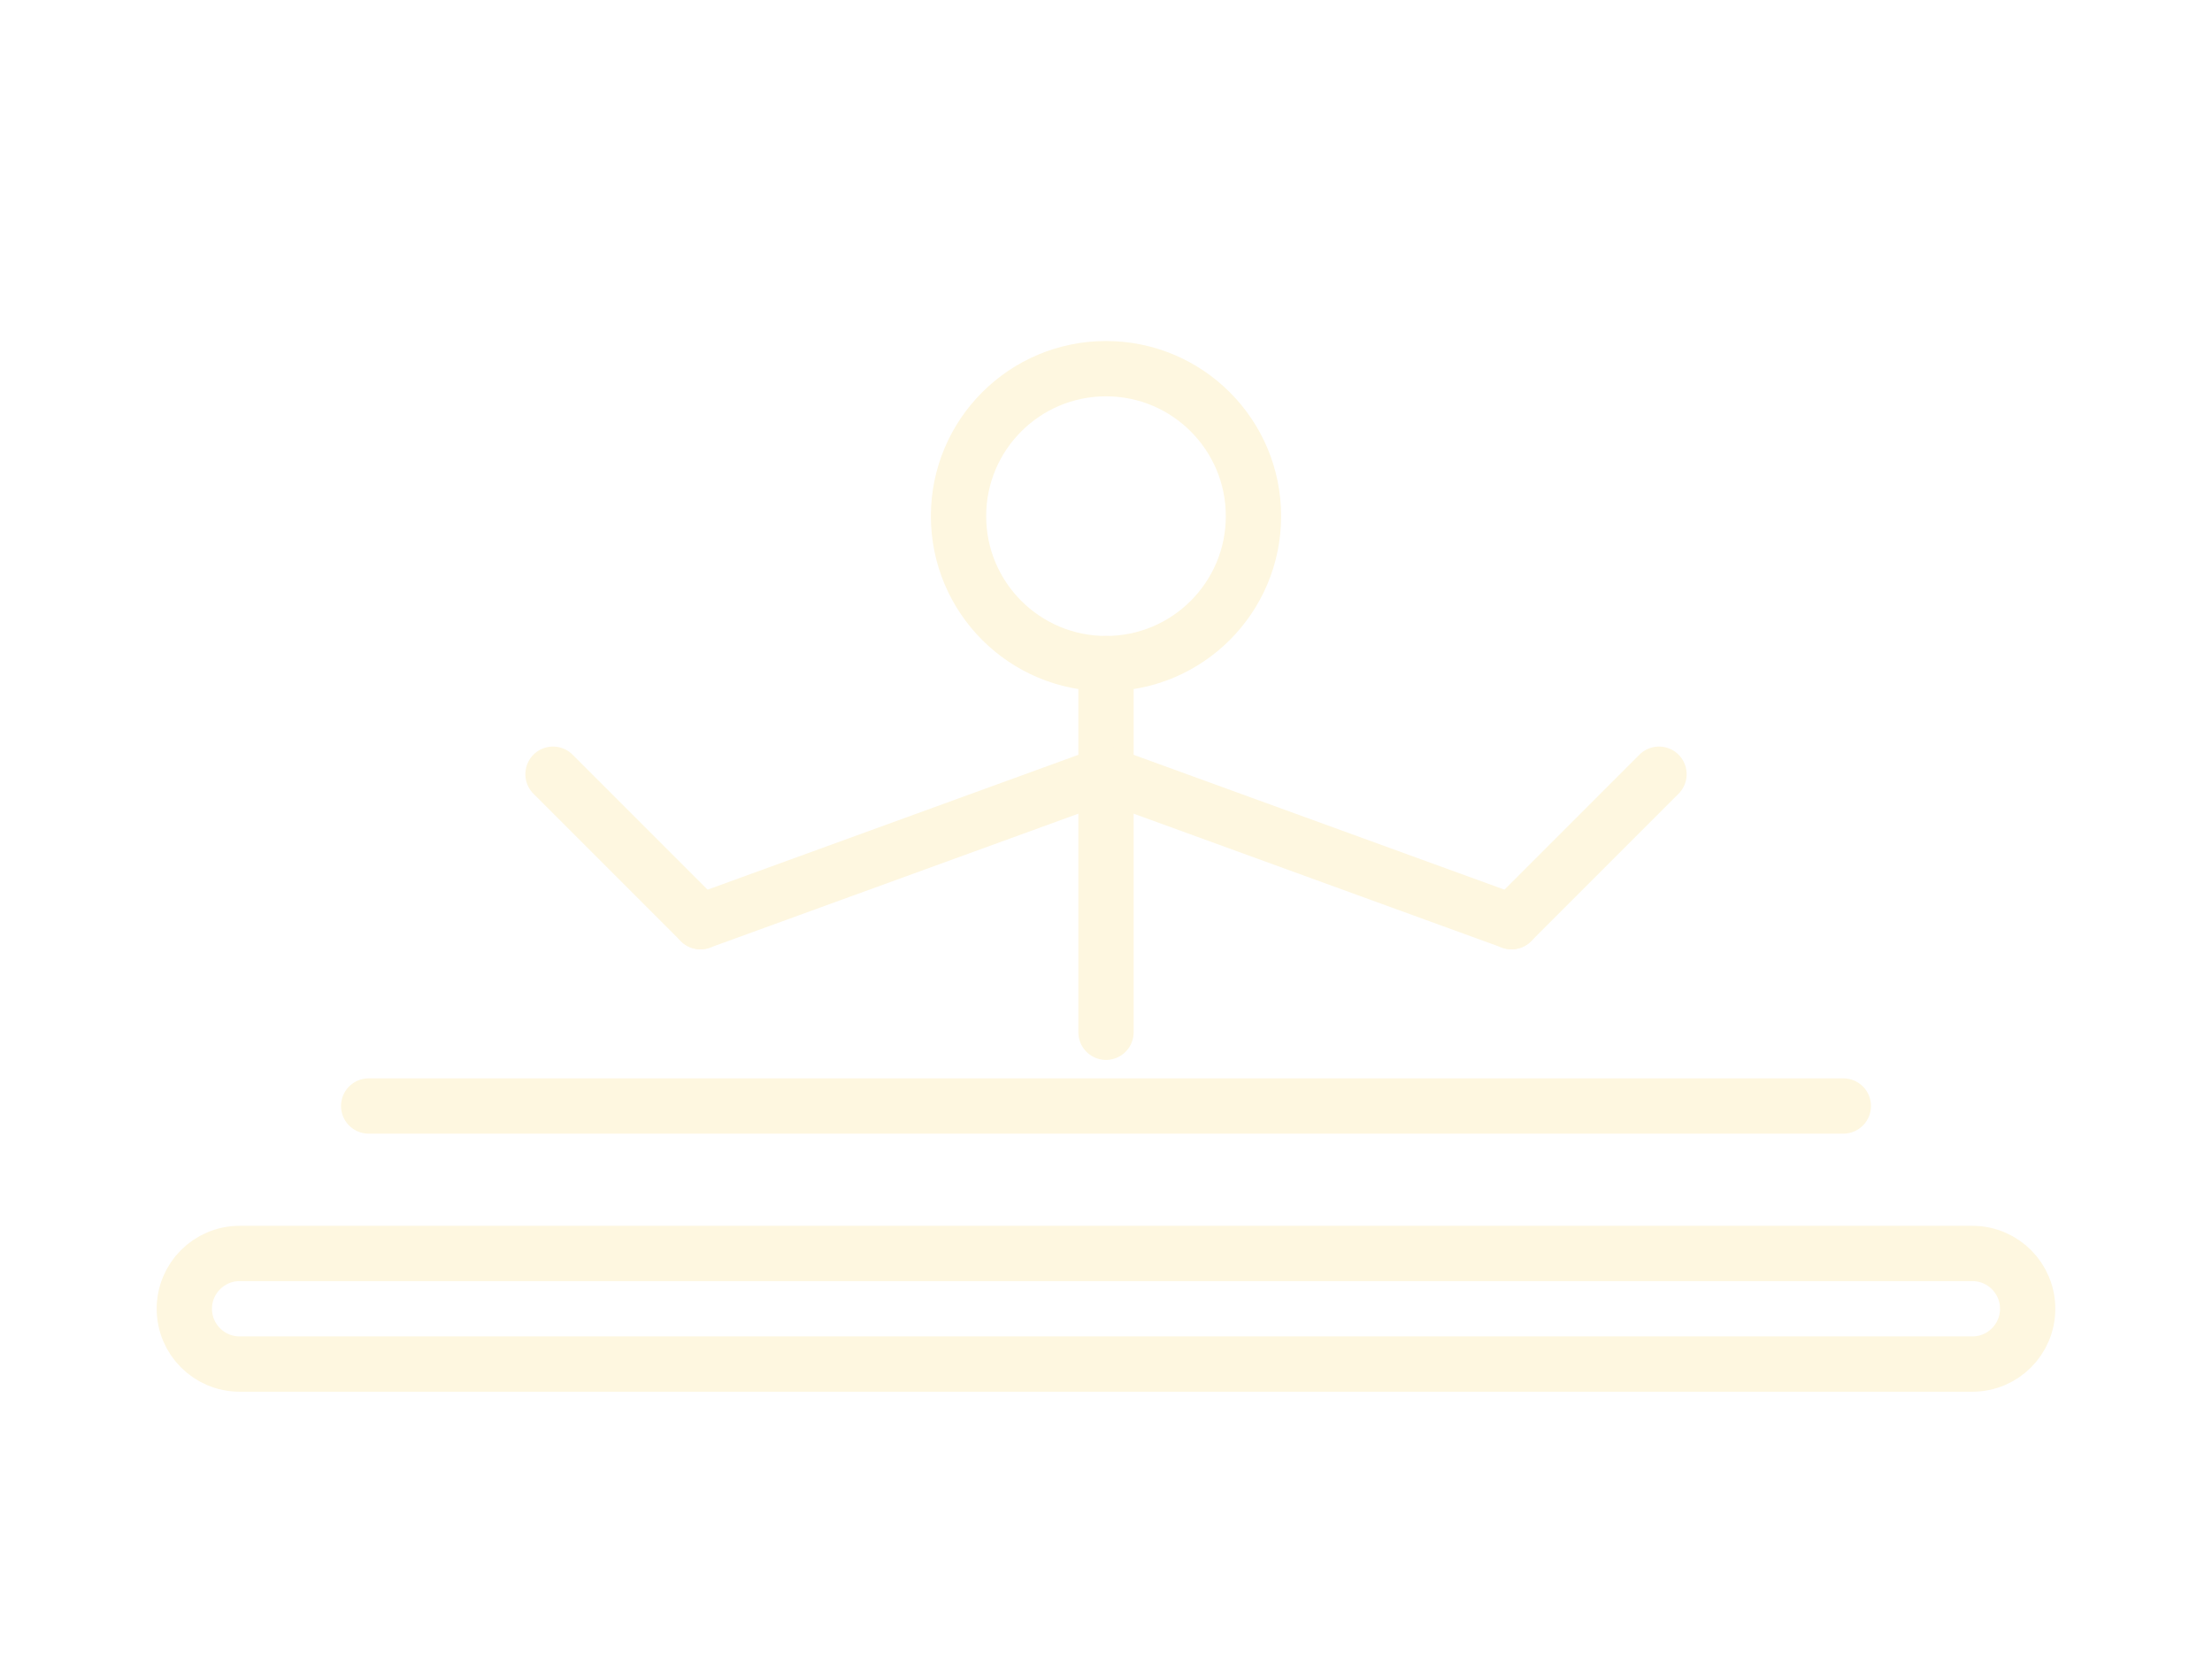
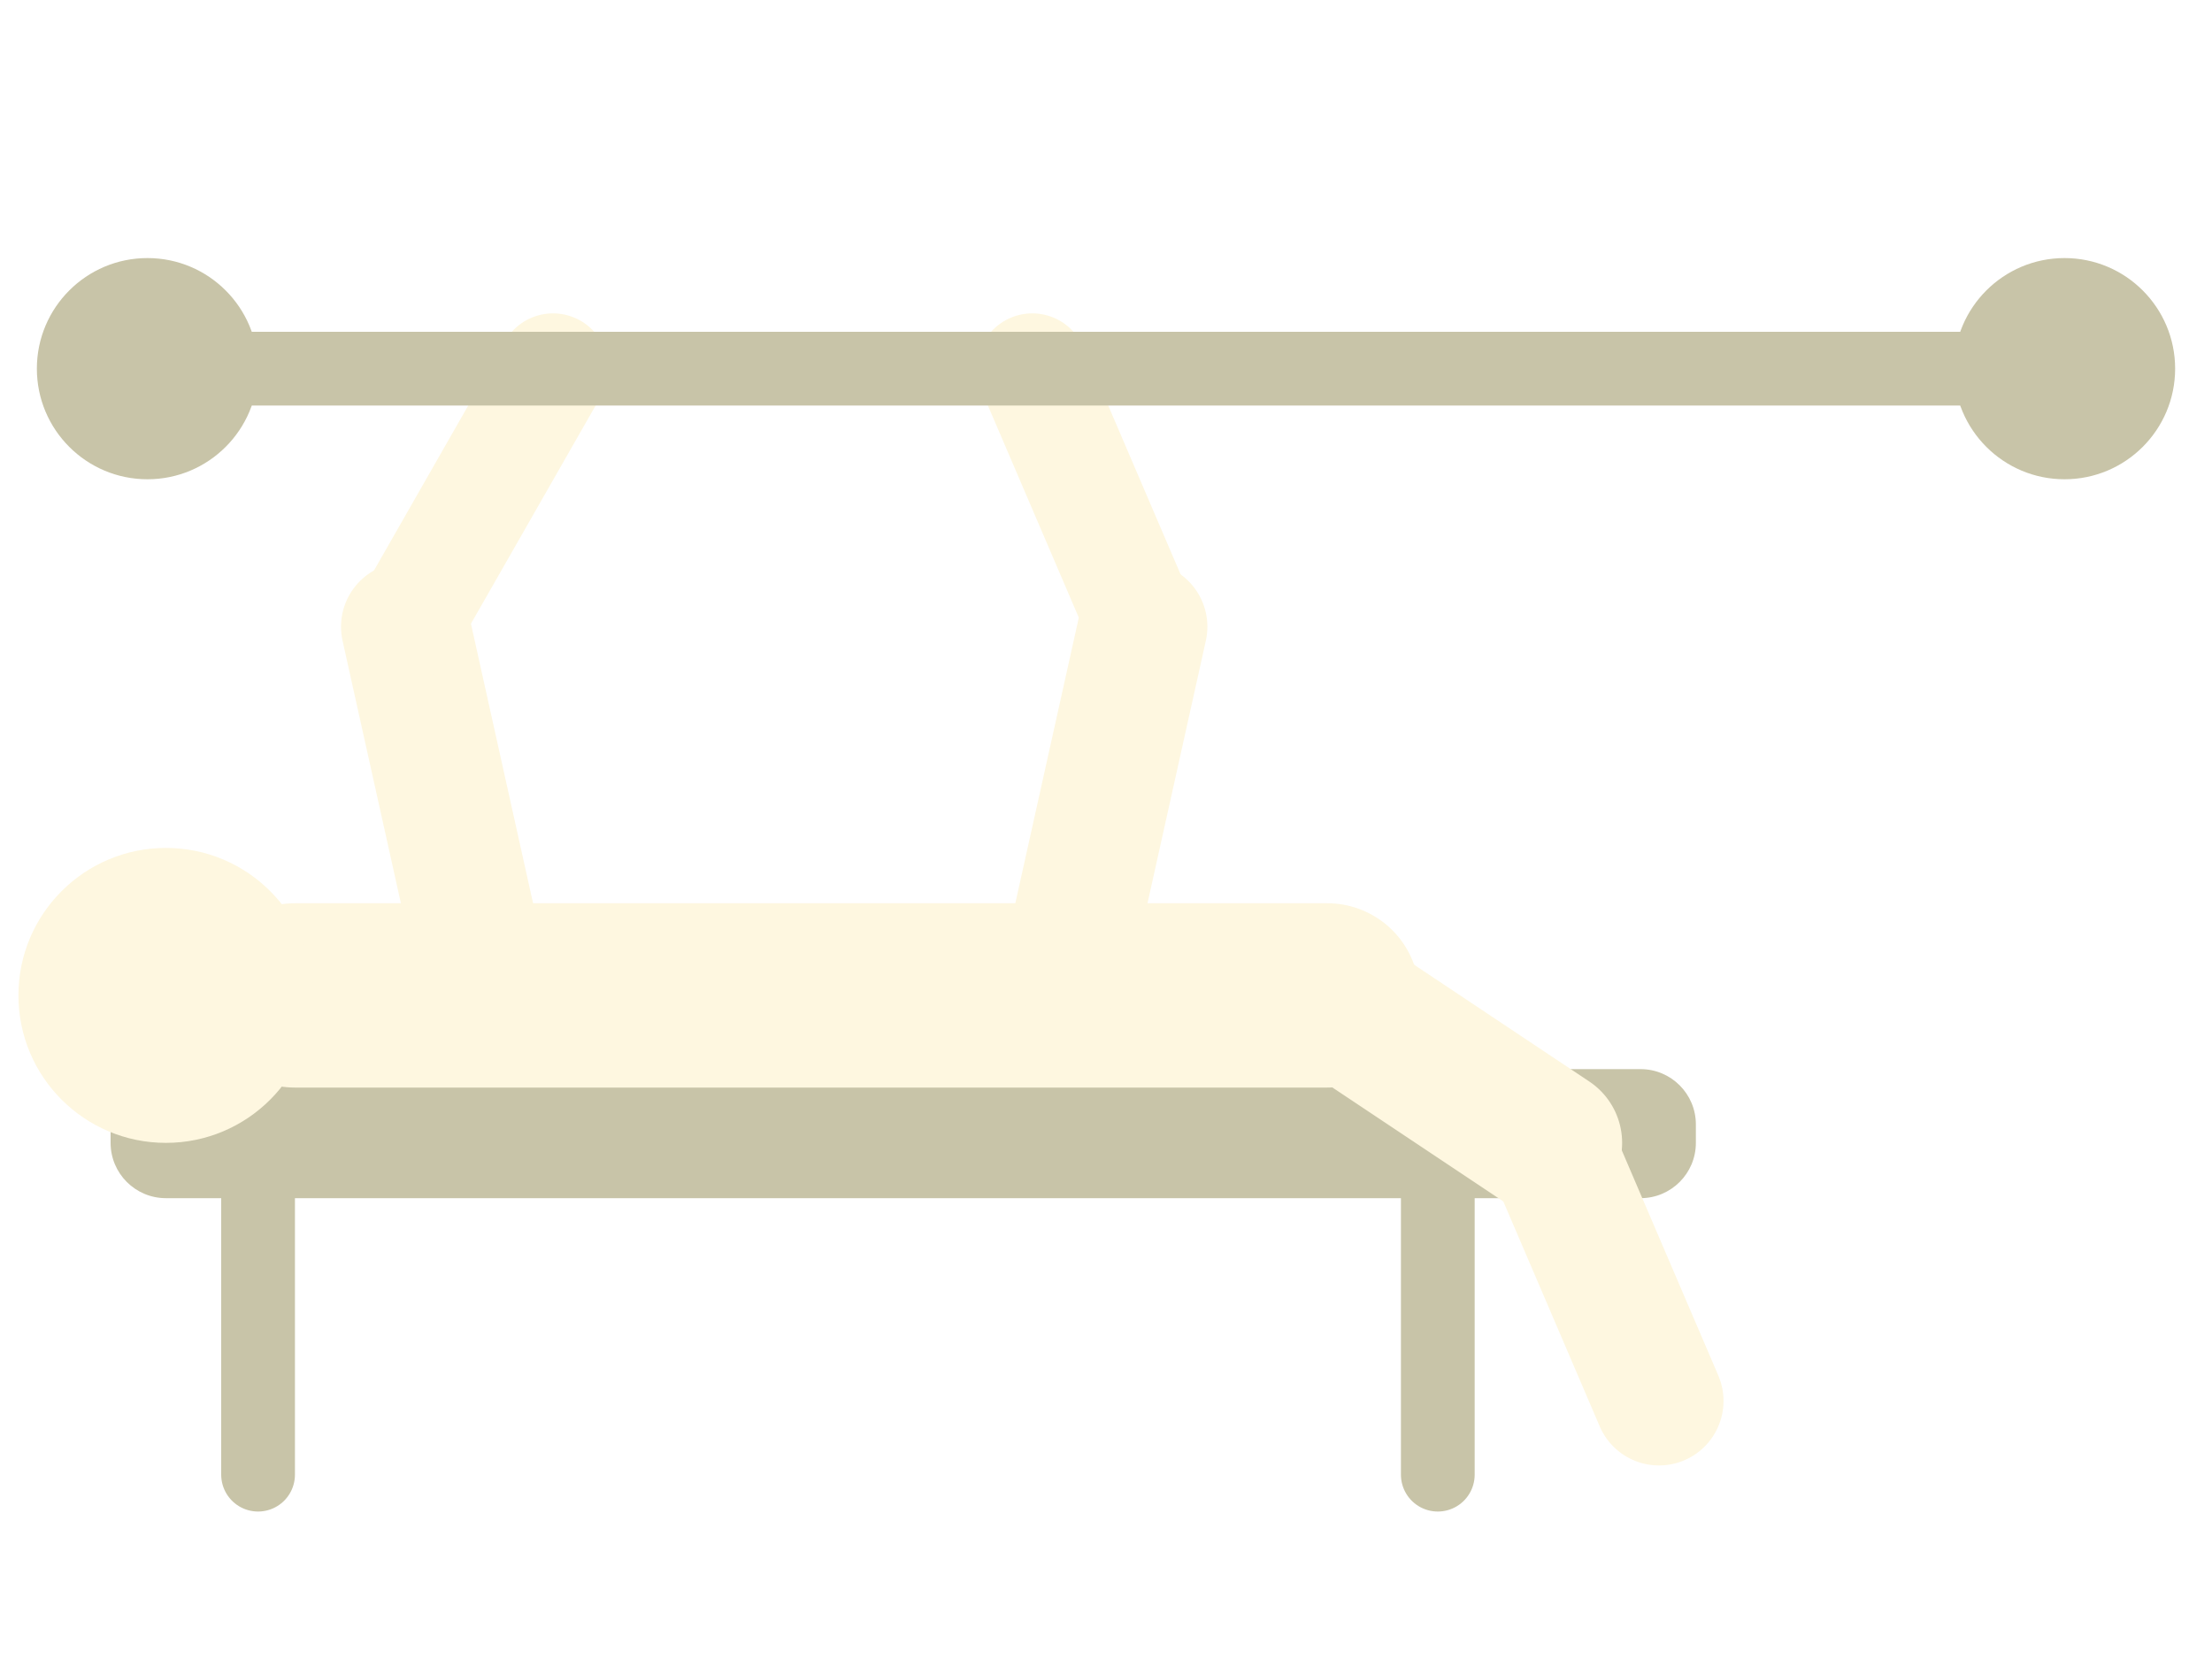
<svg xmlns="http://www.w3.org/2000/svg" viewBox="0 0 120 90" fill="none">
-   <rect x="10" y="68" width="100" height="6" rx="3" stroke="#fef7e0" stroke-width="3" />
-   <line x1="20" y1="60" x2="100" y2="60" stroke="#fef7e0" stroke-width="3" stroke-linecap="round" />
-   <circle cx="60" cy="28" r="8" stroke="#fef7e0" stroke-width="3" />
-   <line x1="60" y1="36" x2="60" y2="56" stroke="#fef7e0" stroke-width="3" stroke-linecap="round" />
-   <line x1="60" y1="42" x2="38" y2="50" stroke="#fef7e0" stroke-width="3" stroke-linecap="round" />
-   <line x1="60" y1="42" x2="82" y2="50" stroke="#fef7e0" stroke-width="3" stroke-linecap="round" />
-   <line x1="38" y1="50" x2="30" y2="42" stroke="#fef7e0" stroke-width="3" stroke-linecap="round" />
-   <line x1="82" y1="50" x2="90" y2="42" stroke="#fef7e0" stroke-width="3" stroke-linecap="round" />
+   <rect x="6" y="58" width="86" height="7" rx="3" fill="#c8c4a8" />
+   <line x1="14" y1="65" x2="14" y2="80" stroke="#c8c4a8" stroke-width="4" stroke-linecap="round" />
+   <line x1="78" y1="65" x2="78" y2="80" stroke="#c8c4a8" stroke-width="4" stroke-linecap="round" />
+   <line x1="16" y1="54" x2="72" y2="54" stroke="#fef7e0" stroke-width="10" stroke-linecap="round" />
+   <line x1="72" y1="54" x2="84" y2="62" stroke="#fef7e0" stroke-width="8" stroke-linecap="round" />
+   <line x1="84" y1="62" x2="90" y2="76" stroke="#fef7e0" stroke-width="7" stroke-linecap="round" />
+   <line x1="26" y1="52" x2="22" y2="34" stroke="#fef7e0" stroke-width="7" stroke-linecap="round" />
+   <line x1="22" y1="34" x2="30" y2="20" stroke="#fef7e0" stroke-width="6" stroke-linecap="round" />
+   <line x1="58" y1="52" x2="62" y2="34" stroke="#fef7e0" stroke-width="7" stroke-linecap="round" />
+   <line x1="62" y1="34" x2="56" y2="20" stroke="#fef7e0" stroke-width="6" stroke-linecap="round" />
+   <line x1="8" y1="20" x2="112" y2="20" stroke="#c8c4a8" stroke-width="4" stroke-linecap="round" />
+   <circle cx="8" cy="20" r="6" fill="#c8c4a8" />
+   <circle cx="112" cy="20" r="6" fill="#c8c4a8" />
+   <circle cx="9" cy="54" r="8" fill="#fef7e0" />
</svg>
